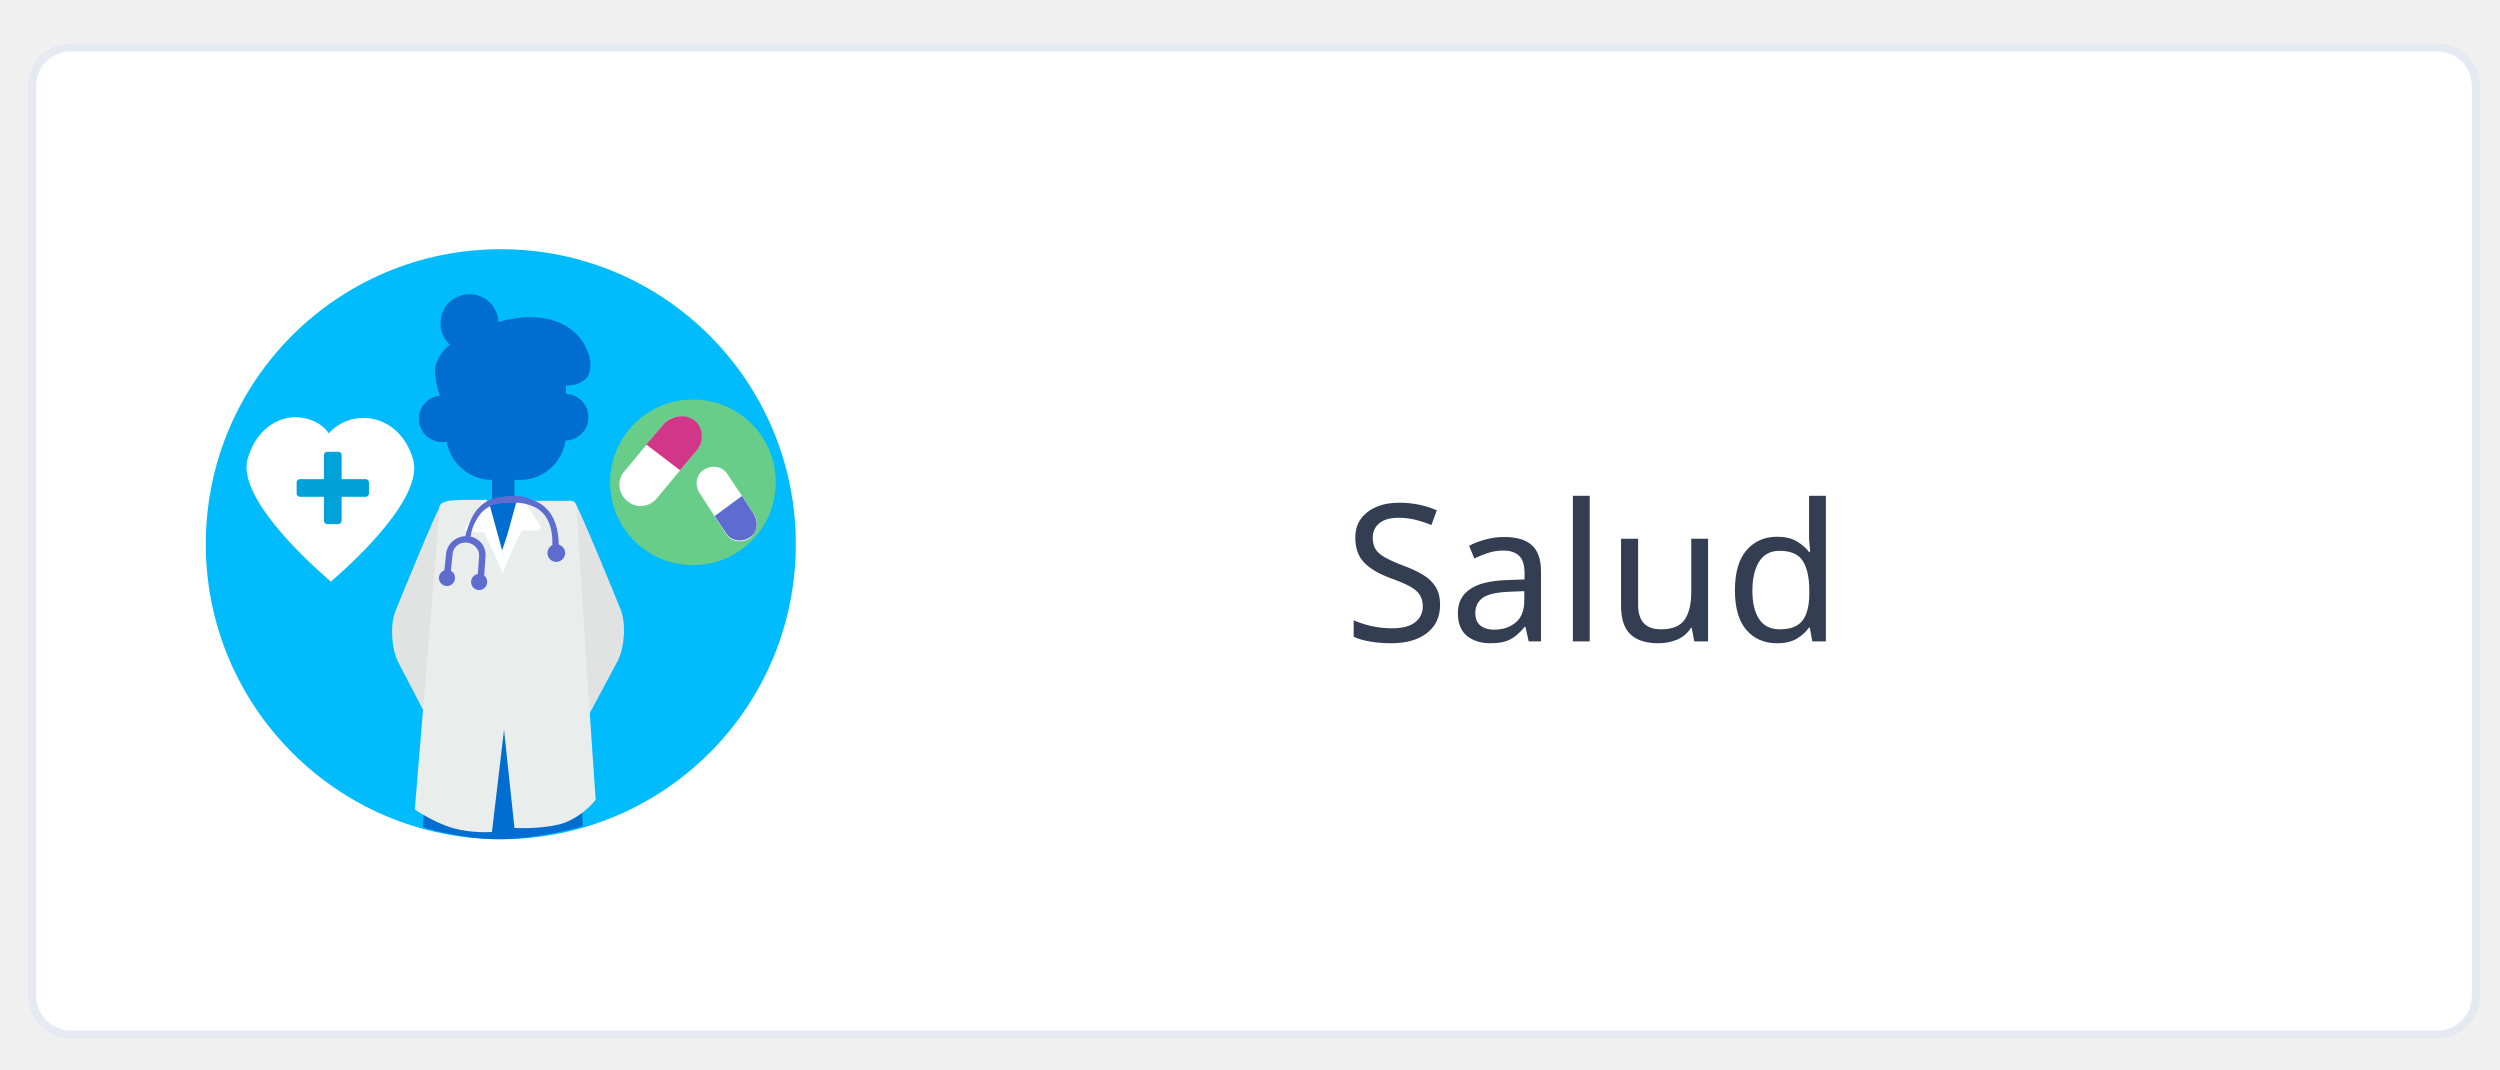
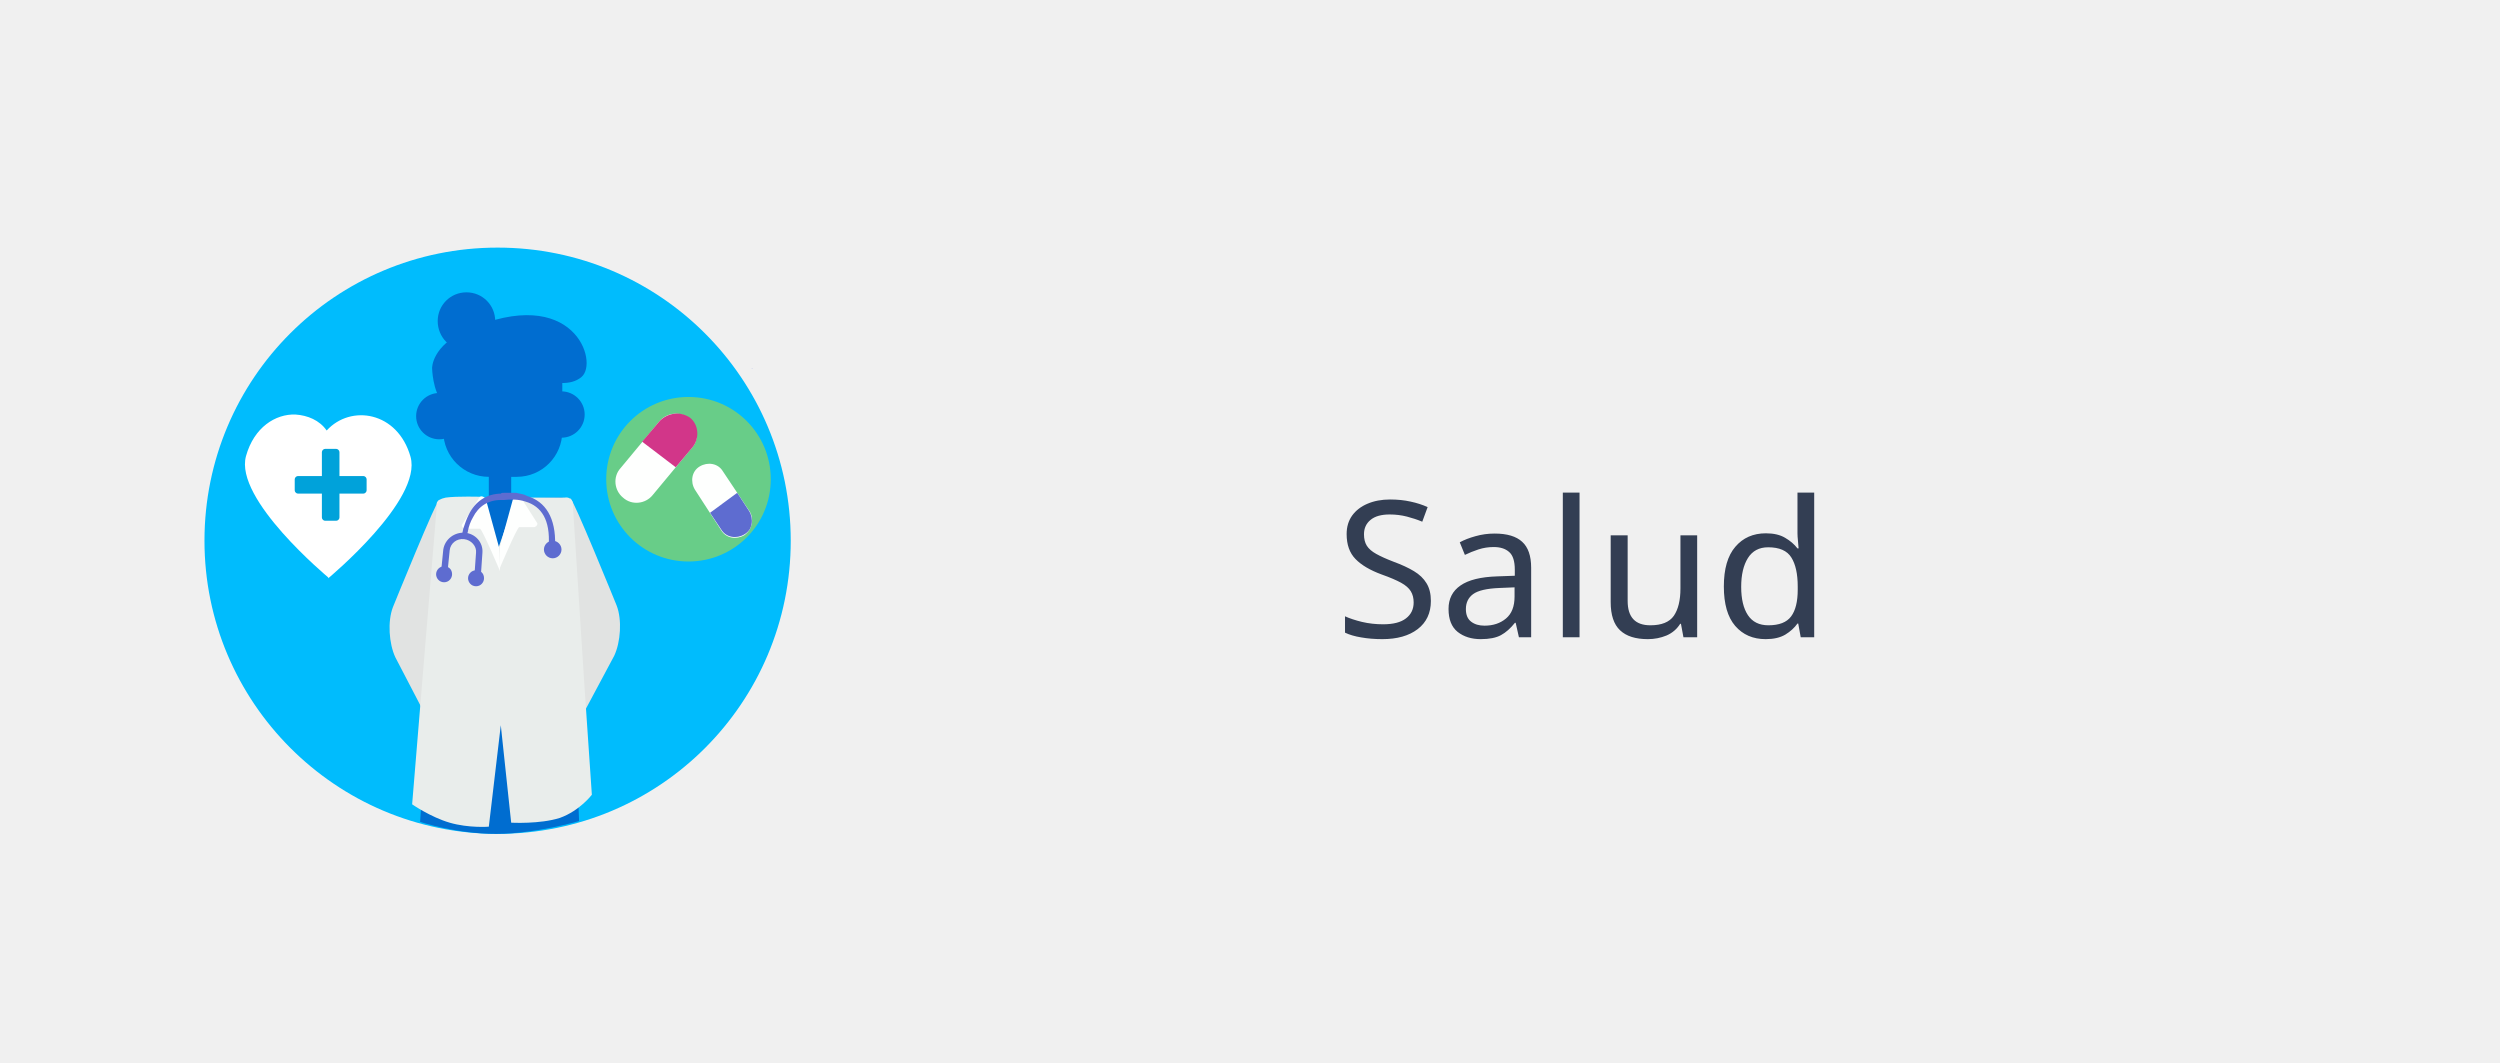
- <svg xmlns="http://www.w3.org/2000/svg" version="1.1" id="Capa_1" x="0px" y="0px" viewBox="0 0 311 133" style="enable-background:new 0 0 311 133;" xml:space="preserve">
+ <svg xmlns="http://www.w3.org/2000/svg" version="1.1" id="Capa_1" x="0px" y="0px" viewBox="0 0 313 133" style="enable-background:new 0 0 313 133;" xml:space="preserve">
  <style type="text/css">
	.st0{display:none;}
	.st1{filter:url(#prefix__a);}
	.st2{display:inline;fill-rule:evenodd;clip-rule:evenodd;}
	.st3{display:inline;}
- 	.st4{fill-rule:evenodd;clip-rule:evenodd;fill:#FFFFFF;stroke:#E4E9F2;}
- 	.st5{fill-rule:evenodd;clip-rule:evenodd;fill:#4FBA71;}
- 	.st6{fill-rule:evenodd;clip-rule:evenodd;fill:#52AF32;}
- 	.st7{filter:url(#Adobe_OpacityMaskFilter);}
- 	.st8{fill-rule:evenodd;clip-rule:evenodd;fill:#FFFFFF;}
- 	.st9{mask:url(#prefix__d_1_);fill:none;stroke:#5765CE;stroke-width:4.86;stroke-linejoin:round;}
- 	.st10{fill-rule:evenodd;clip-rule:evenodd;fill:#5E6CD0;}
- 	.st11{fill-rule:evenodd;clip-rule:evenodd;fill:#FEFFFE;}
- 	.st12{fill:none;stroke:#68CD88;stroke-width:0.5;stroke-linecap:round;stroke-linejoin:round;}
- 	.st13{fill-rule:evenodd;clip-rule:evenodd;fill:#D6DBD8;}
- 	.st14{fill:none;stroke:#5E6CD0;stroke-width:4.86;stroke-linejoin:round;}
- 	.st15{fill-rule:evenodd;clip-rule:evenodd;fill:#FA9B61;}
- 	.st16{fill-rule:evenodd;clip-rule:evenodd;fill:#D23689;}
- 	.st17{fill-rule:evenodd;clip-rule:evenodd;fill:#5765CE;}
- 	.st18{fill-rule:evenodd;clip-rule:evenodd;fill:#68CD88;}
- 	.st19{fill-rule:evenodd;clip-rule:evenodd;fill:#1EB1EA;}
- 	.st20{fill-rule:evenodd;clip-rule:evenodd;fill:#DE844D;}
- 	.st21{fill-rule:evenodd;clip-rule:evenodd;fill:#E1E3E2;}
- 	.st22{fill-rule:evenodd;clip-rule:evenodd;fill:#C0317D;}
- 	.st23{fill:#333E53;}
- 	.st24{font-family:'Montserrat-Medium';}
- 	.st25{font-size:24.009px;}
- 	.st26{fill-rule:evenodd;clip-rule:evenodd;}
- 	.st27{fill-rule:evenodd;clip-rule:evenodd;fill:#00BCFD;}
- 	.st28{fill-rule:evenodd;clip-rule:evenodd;fill:#00A2DA;}
- 	.st29{fill-rule:evenodd;clip-rule:evenodd;fill:#006DD0;}
- 	.st30{fill-rule:evenodd;clip-rule:evenodd;fill:#E9EDEB;}
- 	.st31{font-size:23.835px;}
+ 	.st4{fill-rule:evenodd;clip-rule:evenodd;fill:#4FBA71;}
+ 	.st5{fill-rule:evenodd;clip-rule:evenodd;fill:#52AF32;}
+ 	.st6{filter:url(#Adobe_OpacityMaskFilter);}
+ 	.st7{fill-rule:evenodd;clip-rule:evenodd;fill:#FFFFFF;}
+ 	.st8{mask:url(#prefix__d_1_);fill:none;stroke:#5765CE;stroke-width:4.86;stroke-linejoin:round;}
+ 	.st9{fill-rule:evenodd;clip-rule:evenodd;fill:#5E6CD0;}
+ 	.st10{fill-rule:evenodd;clip-rule:evenodd;fill:#FEFFFE;}
+ 	.st11{fill:none;stroke:#68CD88;stroke-width:0.5;stroke-linecap:round;stroke-linejoin:round;}
+ 	.st12{fill-rule:evenodd;clip-rule:evenodd;fill:#D6DBD8;}
+ 	.st13{fill:none;stroke:#5E6CD0;stroke-width:4.86;stroke-linejoin:round;}
+ 	.st14{fill-rule:evenodd;clip-rule:evenodd;fill:#FA9B61;}
+ 	.st15{fill-rule:evenodd;clip-rule:evenodd;fill:#D23689;}
+ 	.st16{fill-rule:evenodd;clip-rule:evenodd;fill:#5765CE;}
+ 	.st17{fill-rule:evenodd;clip-rule:evenodd;fill:#68CD88;}
+ 	.st18{fill-rule:evenodd;clip-rule:evenodd;fill:#1EB1EA;}
+ 	.st19{fill-rule:evenodd;clip-rule:evenodd;fill:#DE844D;}
+ 	.st20{fill-rule:evenodd;clip-rule:evenodd;fill:#E1E3E2;}
+ 	.st21{fill-rule:evenodd;clip-rule:evenodd;fill:#C0317D;}
+ 	.st22{fill:#333E53;}
+ 	.st23{font-family:'Montserrat-Medium';}
+ 	.st24{font-size:24.009px;}
+ 	.st25{fill-rule:evenodd;clip-rule:evenodd;fill:#00BCFD;}
+ 	.st26{fill-rule:evenodd;clip-rule:evenodd;fill:#00A2DA;}
+ 	.st27{fill-rule:evenodd;clip-rule:evenodd;fill:#006DD0;}
+ 	.st28{fill-rule:evenodd;clip-rule:evenodd;fill:#E9EDEB;}
+ 	.st29{font-size:23.835px;}
+ 	.st30{fill-rule:evenodd;clip-rule:evenodd;}
+ 	.st31{fill-rule:evenodd;clip-rule:evenodd;fill:#FFFFFF;stroke:#E4E9F2;}
+ 	.st32{fill-rule:evenodd;clip-rule:evenodd;fill:#F08936;}
+ 	.st33{fill-rule:evenodd;clip-rule:evenodd;fill:#2CB1CD;}
+ 	.st34{fill-rule:evenodd;clip-rule:evenodd;fill:#57AC3D;}
+ 	.st35{fill-rule:evenodd;clip-rule:evenodd;fill:#349FBC;}
+ 	.st36{fill-rule:evenodd;clip-rule:evenodd;fill:#5A9E43;}
+ 	.st37{fill-rule:evenodd;clip-rule:evenodd;fill:#B82E79;}
+ 	.st38{fill-rule:evenodd;clip-rule:evenodd;fill:#D33689;}
+ 	.st39{fill-rule:evenodd;clip-rule:evenodd;fill:#89247A;}
+ 	.st40{fill-rule:evenodd;clip-rule:evenodd;fill:#FBCD42;}
+ 	.st41{fill-rule:evenodd;clip-rule:evenodd;fill:#52B572;}
+ 	.st42{fill-rule:evenodd;clip-rule:evenodd;fill:#F2F3F8;}
+ 	.st43{font-size:23.516px;}
</style>
  <filter filterUnits="objectBoundingBox" height="184.5%" id="prefix__a" width="134.1%" x="-17.1%" y="-40.3%">
    <feMorphology in="SourceAlpha" operator="dilate" radius=".5" result="shadowSpreadOuter1" />
    <feOffset dy="2" in="shadowSpreadOuter1" result="shadowOffsetOuter1" />
    <feGaussianBlur in="shadowOffsetOuter1" result="shadowBlurOuter1" stdDeviation="14" />
    <feComposite in="shadowBlurOuter1" in2="SourceAlpha" operator="out" result="shadowBlurOuter1" />
    <feColorMatrix in="shadowBlurOuter1" values="0 0 0 0 0 0 0 0 0 0 0 0 0 0 0 0 0 0 0.06 0" />
  </filter>
  <g transform="translate(28 26)" class="st0">
    <g class="st1">
-       <path id="prefix__b_4_" class="st2" d="M-20.3-21h296.5c2.7,0,4.8,2.1,4.8,4.8v114c0,2.7-2.1,4.8-4.8,4.8H-20.3    c-2.7,0-4.8-2.1-4.8-4.8v-114C-25.1-18.9-23-21-20.3-21z" />
-     </g>
-     <g class="st3">
-       <path id="prefix__b_1_" class="st4" d="M-20.3-21h296.5c2.7,0,4.8,2.1,4.8,4.8v114c0,2.7-2.1,4.8-4.8,4.8H-20.3    c-2.7,0-4.8-2.1-4.8-4.8v-114C-25.1-18.9-23-21-20.3-21z" />
+       <path id="prefix__b_1_" class="st2" d="M-20.3-21h296.5c2.7,0,4.8,2.1,4.8,4.8v114c0,2.7-2.1,4.8-4.8,4.8H-20.3    c-2.7,0-4.8-2.1-4.8-4.8v-114C-25.1-18.9-23-21-20.3-21z" />
    </g>
    <g transform="translate(13 21)" class="st3">
-       <path class="st5" d="M-22.4,21c0-20.8,16.9-37.7,37.7-37.7S53,0.2,53,21S36.1,58.7,15.3,58.7S-22.4,41.8-22.4,21z" />
-       <path class="st5" d="M-22.4,21c0-20.8,16.9-37.7,37.7-37.7S53,0.2,53,21S36.1,58.7,15.3,58.7S-22.4,41.8-22.4,21z" />
-       <g>
-         <path id="prefix__c_1_" class="st6" d="M-22.4,21c0-20.8,16.9-37.7,37.7-37.7S53,0.2,53,21S36.1,58.7,15.3,58.7     S-22.4,41.8-22.4,21z" />
+       <path class="st4" d="M-22.4,21c0-20.8,16.9-37.7,37.7-37.7S53,0.2,53,21S36.1,58.7,15.3,58.7S-22.4,41.8-22.4,21z" />
+       <path class="st4" d="M-22.4,21c0-20.8,16.9-37.7,37.7-37.7S53,0.2,53,21S36.1,58.7,15.3,58.7S-22.4,41.8-22.4,21z" />
+       <g>
+         <path id="prefix__c_1_" class="st5" d="M-22.4,21c0-20.8,16.9-37.7,37.7-37.7S53,0.2,53,21S36.1,58.7,15.3,58.7     S-22.4,41.8-22.4,21z" />
      </g>
      <defs>
        <filter id="Adobe_OpacityMaskFilter" filterUnits="userSpaceOnUse" x="29.2" y="11" width="21" height="41.5">
          <feColorMatrix type="matrix" values="1 0 0 0 0  0 1 0 0 0  0 0 1 0 0  0 0 0 1 0" />
        </filter>
      </defs>
      <mask maskUnits="userSpaceOnUse" x="29.2" y="11" width="21" height="41.5" id="prefix__d_1_">
-         <g class="st7">
-           <path id="prefix__c_2_" class="st8" d="M-22.4,21c0-20.8,16.9-37.7,37.7-37.7S53,0.2,53,21S36.1,58.7,15.3,58.7      S-22.4,41.8-22.4,21z" />
+         <g class="st6">
+           <path id="prefix__c_2_" class="st7" d="M-22.4,21c0-20.8,16.9-37.7,37.7-37.7S53,0.2,53,21S36.1,58.7,15.3,58.7      S-22.4,41.8-22.4,21z" />
        </g>
      </mask>
-       <path class="st9" d="M30.4,13.1c0,0,14,7.4,17.5,39.1" />
-       <g>
-         <path class="st10" d="M10.3-13.4c-1.1,0.6-2,1.3-2.3,2.2c-1.2,2.9,0.9,3.9,2.3,4.3c0,1.2,0.1,2.4,0.4,3.4c0,0,1.8,7.8,2.8,9.7     c1,1.9,2.7,2.1,2.7,2.1s8.4-0.6,10.5-3.4c0.9-1.1,1.2-3.2,0.9-5.3c1.6-0.3,2.7-1.8,2.5-3.6c-0.1-1.2-0.8-2.2-1.8-2.6     c0.1-0.9,0.5-3.7,0-5.3c-0.5-1.9-1.7-0.9-2.1-1.5c-0.4-0.5,1.3-3.5-3.3-2.9C19.5-15.8,13.6-15.2,10.3-13.4z M30.9,11.8     C30.7,11.7,30.7,11.7,30.9,11.8" />
-       </g>
-       <g>
-         <path class="st11" d="M-5,41.5L-5,46.3c0,0.3,0.2,0.5,0.5,0.4l5.7-2.4c0.3-0.1,0.3-0.3,0-0.5l-5.7-2.7C-4.7,41.1-5,41.2-5,41.5     L-5,41.5z" />
-       </g>
-       <g>
-         <path class="st12" d="M26.6,36.8h2.9v2.6h-2.9V36.8z M26.7,42.2h2.9v2.6h-2.9V42.2z" />
-         <path class="st12" d="M27.2,37.8l1,1.1c0,0,1.6-2,3.2-2.2 M27.6,42.8l0.9,1.1c0,0,1.5-2,3-2.1" />
-       </g>
-       <g>
-         <path class="st10" d="M-4.5,47.4l9.7,0c0.5,0,0.9,0.1,0.9,0.3v1c0,0.2-0.4,0.3-0.9,0.3l-9.7,0c-0.5,0-0.9-0.1-0.9-0.3v-1     C-5.4,47.7-5,47.4-4.5,47.4L-4.5,47.4z" />
-         <path class="st13" d="M-11.5,39.7h3.7c0.4,0,0.7,0.3,0.7,0.8v1.2c0,0.4-0.3,0.8-0.7,0.8h-3.7c-0.4,0-0.7-0.3-0.7-0.8v-1.2     C-12.2,40-11.9,39.7-11.5,39.7z M7.1,39h4.3c0.4,0,0.8,0.3,0.8,0.8v1c0,0.4-0.4,0.8-0.8,0.8H7.1c-0.4,0-0.8-0.3-0.8-0.8v-1     C6.2,39.3,6.6,39,7.1,39z" />
-         <path class="st10" d="M27,3.3l2.1,7.5c0,0-6.4,1.6-6.9,0.5c-0.5-1.1-1.8-4.7-1.8-4.7S27,3.3,27,3.3z" />
-         <path class="st10" d="M32.6,11.3c2.9,3.1,2.7,4.2,3.9,11.4C38.4,33.6,35,49,35,49l-23.8,0.4c0,0,4.8-11.3,5.6-17.2     C18.3,20.6,13,16,17.4,11.4C19.8,8.9,29.1,7.5,32.6,11.3z M47.9-1.1C47.9-1.1,48-1.2,47.9-1.1c0.1-0.1,0.1,0,0.1,0S48-1,47.9-1.1     C48-1,47.9-1.1,47.9-1.1z" />
-         <path class="st14" d="M-3.2,15c3.8,0.5,6,13.8,13.5,11.7c7.5-2.1,7.3-9.4,8.8-11.8" />
-         <path class="st10" d="M-11,15.3c0-2,2.6-3.6,5.8-3.6s5.8,1.6,5.8,3.6s-2.6,3.6-5.8,3.6C-8.4,18.9-11,17.3-11,15.3L-11,15.3z" />
-         <path class="st15" d="M-10.9,24.5c0.5-1,2-1.2,3.4-0.5c1.4,0.7,2.2,2,1.7,3c-0.5,1-2,1.2-3.4,0.5S-11.4,25.4-10.9,24.5z" />
-         <path class="st10" d="M-13.1,25.2C-13.1,25.2-13.1,25.2-13.1,25.2C-13.1,25.2-13.1,25.2-13.1,25.2     C-13.1,25.2-13.1,25.3-13.1,25.2C-13.1,25.3-13.1,25.2-13.1,25.2L-13.1,25.2z M-12,24.9c0,0,0.1-0.1,0.1-0.1s0.1,0,0.1,0.1     c0,0-0.1,0.1-0.1,0.1S-12,24.9-12,24.9z" />
-         <path class="st16" d="M-0.4,30.6c-0.5-1-2-1.2-3.4-0.5c-1.4,0.7-2.2,2-1.7,3c0.5,1,2,1.2,3.4,0.5C-0.7,32.9,0.1,31.6-0.4,30.6z" />
-         <path class="st13" d="M11.2,36.8l-1.7,10c0,0.3-0.3,0.5-0.6,0.5l-18,0.1c-0.3,0-0.6-0.2-0.6-0.5l-1.7-9.9c0-0.3,0.1-0.5,0.4-0.5     l21.7-0.2C11.1,36.3,11.3,36.5,11.2,36.8z" />
-         <path class="st17" d="M29.1,9.4c0.6,0.4,3.3,2.5,4.1,5.8c5.6,22.3-7,31.1-13.4,34.1L35,49c0,0,3.4-15.4,1.6-26.3     c-1.2-7.2-1-8.3-3.9-11.4C31.8,10.3,30.5,9.7,29.1,9.4z" />
-         <path class="st18" d="M29.7,46.4c1-0.5,5.7-3,8.3-0.9c1.4,1.2-1.1,0.9-1,1.1c0.1,0.4,3.2-0.4,2,2.4c0,0-2.7-0.2-5.2-0.4     c-2.5-0.2-1.2-1.3-4.1-1.2" />
-         <path class="st19" d="M-7.9,48.7h46.1c0.4,0,0.7,0.3,0.7,0.8v1.5c0,0.4-0.3,0.8-0.7,0.8H-7.9c-0.4,0-0.7-0.3-0.7-0.8v-1.5     C-8.6,49-8.3,48.7-7.9,48.7L-7.9,48.7z" />
-         <path class="st15" d="M14.7,47.1c1-0.9,9.8-4,13.6-3.4s1.8,5,1.8,5L14,48.8C14,48.8,13.7,48,14.7,47.1z" />
-         <path class="st20" d="M25.1,43.8c0,0-0.4,0.8-0.5,1.5c-0.1,0.8,0.1,1.6,0.4,1.5c0.2,0,0.3-0.7,0.8-1.5c0.5-0.8,1.1-1.7,1.1-1.7      M20.6,48.7c0,0-0.2-0.4-0.2-0.9c0-0.5,0.1-1.1,0.3-1.1c0.2,0,0.3,0.6,0.4,1c0.1,0.5,0.6,0.9,0.6,0.9L20.6,48.7L20.6,48.7z" />
-         <path class="st21" d="M-11.5,35.7h22.8c0.4,0,0.7,0.3,0.7,0.7v0.5c0,0.4-0.3,0.7-0.7,0.7h-22.8c-0.4,0-0.7-0.3-0.7-0.7v-0.5     C-12.2,36-11.9,35.7-11.5,35.7z" />
-         <path class="st20" d="M-10.6,24.1c0.6-0.7,2.1-0.6,3.4,0.2c1.3,0.8,1.9,2,1.3,2.7c-0.6,0.7-2.1,0.6-3.4-0.2     C-10.6,26-11.1,24.8-10.6,24.1L-10.6,24.1z" />
-         <path class="st22" d="M-0.7,30.5c-0.4-0.8-1.9-1-3.2-0.4c-1.3,0.6-2,1.8-1.6,2.6c0.4,0.8,1.9,1,3.2,0.4     C-1,32.5-0.3,31.4-0.7,30.5z" />
-       </g>
-       <text transform="matrix(1 0 0 1 78.709 32.4287)" class="st23 st24 st25">Alimentación</text>
+       <path class="st8" d="M30.4,13.1c0,0,14,7.4,17.5,39.1" />
+       <g>
+         <path class="st9" d="M10.3-13.4c-1.1,0.6-2,1.3-2.3,2.2c-1.2,2.9,0.9,3.9,2.3,4.3c0,1.2,0.1,2.4,0.4,3.4c0,0,1.8,7.8,2.8,9.7     c1,1.9,2.7,2.1,2.7,2.1s8.4-0.6,10.5-3.4c0.9-1.1,1.2-3.2,0.9-5.3c1.6-0.3,2.7-1.8,2.5-3.6c-0.1-1.2-0.8-2.2-1.8-2.6     c0.1-0.9,0.5-3.7,0-5.3c-0.5-1.9-1.7-0.9-2.1-1.5c-0.4-0.5,1.3-3.5-3.3-2.9C19.5-15.8,13.6-15.2,10.3-13.4z M30.9,11.8     C30.7,11.7,30.7,11.7,30.9,11.8" />
+       </g>
+       <g>
+         <path class="st10" d="M-5,41.5L-5,46.3c0,0.3,0.2,0.5,0.5,0.4l5.7-2.4c0.3-0.1,0.3-0.3,0-0.5l-5.7-2.7C-4.7,41.1-5,41.2-5,41.5     L-5,41.5z" />
+       </g>
+       <g>
+         <path class="st11" d="M26.6,36.8h2.9v2.6h-2.9V36.8z M26.7,42.2h2.9v2.6h-2.9V42.2z" />
+         <path class="st11" d="M27.2,37.8l1,1.1c0,0,1.6-2,3.2-2.2 M27.6,42.8l0.9,1.1c0,0,1.5-2,3-2.1" />
+       </g>
+       <g>
+         <path class="st9" d="M-4.5,47.4l9.7,0c0.5,0,0.9,0.1,0.9,0.3v1c0,0.2-0.4,0.3-0.9,0.3l-9.7,0c-0.5,0-0.9-0.1-0.9-0.3v-1     C-5.4,47.7-5,47.4-4.5,47.4L-4.5,47.4z" />
+         <path class="st12" d="M-11.5,39.7h3.7c0.4,0,0.7,0.3,0.7,0.8v1.2c0,0.4-0.3,0.8-0.7,0.8h-3.7c-0.4,0-0.7-0.3-0.7-0.8v-1.2     C-12.2,40-11.9,39.7-11.5,39.7z M7.1,39h4.3c0.4,0,0.8,0.3,0.8,0.8v1c0,0.4-0.4,0.8-0.8,0.8H7.1c-0.4,0-0.8-0.3-0.8-0.8v-1     C6.2,39.3,6.6,39,7.1,39z" />
+         <path class="st9" d="M27,3.3l2.1,7.5c0,0-6.4,1.6-6.9,0.5c-0.5-1.1-1.8-4.7-1.8-4.7S27,3.3,27,3.3z" />
+         <path class="st9" d="M32.6,11.3c2.9,3.1,2.7,4.2,3.9,11.4C38.4,33.6,35,49,35,49l-23.8,0.4c0,0,4.8-11.3,5.6-17.2     C18.3,20.6,13,16,17.4,11.4C19.8,8.9,29.1,7.5,32.6,11.3z M47.9-1.1C47.9-1.1,48-1.2,47.9-1.1c0.1-0.1,0.1,0,0.1,0S48-1,47.9-1.1     C48-1,47.9-1.1,47.9-1.1z" />
+         <path class="st13" d="M-3.2,15c3.8,0.5,6,13.8,13.5,11.7c7.5-2.1,7.3-9.4,8.8-11.8" />
+         <path class="st9" d="M-11,15.3c0-2,2.6-3.6,5.8-3.6s5.8,1.6,5.8,3.6s-2.6,3.6-5.8,3.6C-8.4,18.9-11,17.3-11,15.3L-11,15.3z" />
+         <path class="st14" d="M-10.9,24.5c0.5-1,2-1.2,3.4-0.5c1.4,0.7,2.2,2,1.7,3c-0.5,1-2,1.2-3.4,0.5S-11.4,25.4-10.9,24.5z" />
+         <path class="st9" d="M-13.1,25.2C-13.1,25.2-13.1,25.2-13.1,25.2C-13.1,25.2-13.1,25.2-13.1,25.2C-13.1,25.2-13.1,25.3-13.1,25.2     C-13.1,25.3-13.1,25.2-13.1,25.2L-13.1,25.2z M-12,24.9c0,0,0.1-0.1,0.1-0.1s0.1,0,0.1,0.1c0,0-0.1,0.1-0.1,0.1S-12,24.9-12,24.9     z" />
+         <path class="st15" d="M-0.4,30.6c-0.5-1-2-1.2-3.4-0.5c-1.4,0.7-2.2,2-1.7,3c0.5,1,2,1.2,3.4,0.5C-0.7,32.9,0.1,31.6-0.4,30.6z" />
+         <path class="st12" d="M11.2,36.8l-1.7,10c0,0.3-0.3,0.5-0.6,0.5l-18,0.1c-0.3,0-0.6-0.2-0.6-0.5l-1.7-9.9c0-0.3,0.1-0.5,0.4-0.5     l21.7-0.2C11.1,36.3,11.3,36.5,11.2,36.8z" />
+         <path class="st16" d="M29.1,9.4c0.6,0.4,3.3,2.5,4.1,5.8c5.6,22.3-7,31.1-13.4,34.1L35,49c0,0,3.4-15.4,1.6-26.3     c-1.2-7.2-1-8.3-3.9-11.4C31.8,10.3,30.5,9.7,29.1,9.4z" />
+         <path class="st17" d="M29.7,46.4c1-0.5,5.7-3,8.3-0.9c1.4,1.2-1.1,0.9-1,1.1c0.1,0.4,3.2-0.4,2,2.4c0,0-2.7-0.2-5.2-0.4     c-2.5-0.2-1.2-1.3-4.1-1.2" />
+         <path class="st18" d="M-7.9,48.7h46.1c0.4,0,0.7,0.3,0.7,0.8v1.5c0,0.4-0.3,0.8-0.7,0.8H-7.9c-0.4,0-0.7-0.3-0.7-0.8v-1.5     C-8.6,49-8.3,48.7-7.9,48.7L-7.9,48.7z" />
+         <path class="st14" d="M14.7,47.1c1-0.9,9.8-4,13.6-3.4s1.8,5,1.8,5L14,48.8C14,48.8,13.7,48,14.7,47.1z" />
+         <path class="st19" d="M25.1,43.8c0,0-0.4,0.8-0.5,1.5c-0.1,0.8,0.1,1.6,0.4,1.5c0.2,0,0.3-0.7,0.8-1.5c0.5-0.8,1.1-1.7,1.1-1.7      M20.6,48.7c0,0-0.2-0.4-0.2-0.9c0-0.5,0.1-1.1,0.3-1.1c0.2,0,0.3,0.6,0.4,1c0.1,0.5,0.6,0.9,0.6,0.9L20.6,48.7L20.6,48.7z" />
+         <path class="st20" d="M-11.5,35.7h22.8c0.4,0,0.7,0.3,0.7,0.7v0.5c0,0.4-0.3,0.7-0.7,0.7h-22.8c-0.4,0-0.7-0.3-0.7-0.7v-0.5     C-12.2,36-11.9,35.7-11.5,35.7z" />
+         <path class="st19" d="M-10.6,24.1c0.6-0.7,2.1-0.6,3.4,0.2c1.3,0.8,1.9,2,1.3,2.7c-0.6,0.7-2.1,0.6-3.4-0.2     C-10.6,26-11.1,24.8-10.6,24.1L-10.6,24.1z" />
+         <path class="st21" d="M-0.7,30.5c-0.4-0.8-1.9-1-3.2-0.4c-1.3,0.6-2,1.8-1.6,2.6c0.4,0.8,1.9,1,3.2,0.4     C-1,32.5-0.3,31.4-0.7,30.5z" />
+       </g>
+       <text transform="matrix(1 0 0 1 78.709 32.4287)" class="st22 st23 st24">Alimentación</text>
    </g>
  </g>
  <g transform="translate(28 26)">
    <g>
-       <path id="prefix__b_3_" class="st26" d="M-19.2-20.1h294.4c2.6,0,4.8,2.1,4.8,4.8V97.9c0,2.6-2.1,4.8-4.8,4.8H-19.2    c-2.6,0-4.8-2.1-4.8-4.8V-15.3C-24-18-21.9-20.1-19.2-20.1z" />
+       <path class="st25" d="M-2.4,41.7C-2.4,21.4,14,5,34.3,5C54.6,5,71,21.4,71,41.7c0,20.3-16.4,36.7-36.7,36.7    C14,78.4-2.4,61.9-2.4,41.7z" />
+       <path class="st9" d="M49.5,32.8C49.3,32.6,49.3,32.7,49.5,32.8" />
+       <g>
+         <path class="st20" d="M27,36.6c-0.2-0.4-5.8,13.4-5.8,13.4c-0.7,1.8-0.5,4.6,0.3,6.3l3.8,7.3C25.4,63.5,27.4,37.4,27,36.6z      M43.4,36.4c0.2-0.4,5.8,13.4,5.8,13.4c0.7,1.8,0.5,4.6-0.3,6.3L45,63.4C45,63.4,43.1,37.2,43.4,36.4L43.4,36.4z" />
+         <path class="st7" d="M9,25.9c-2.5-0.1-5.2,1.6-6.2,5.2c-1.5,5.4,10.2,15.1,10.3,15.2v0.1l0,0v0c0.1-0.1,11.8-9.8,10.3-15.2     c-1.6-5.7-7.5-6.6-10.5-3.3C12,26.6,10.5,26,9,25.9z" />
+         <path class="st26" d="M12.7,30.2c-0.2,0-0.4,0.2-0.4,0.4v3l-3,0c-0.2,0-0.4,0.2-0.4,0.4l0,1.4c0,0.2,0.2,0.4,0.4,0.4l3,0v3     c0,0.2,0.2,0.4,0.4,0.4h1.4c0.2,0,0.4-0.2,0.4-0.4v-3l3,0c0.2,0,0.4-0.2,0.4-0.4l0-1.4c0-0.2-0.2-0.4-0.4-0.4l-3,0v-3     c0-0.2-0.2-0.4-0.4-0.4C14.1,30.2,12.7,30.2,12.7,30.2z" />
+         <path class="st17" d="M47.9,34c0-5.7,4.6-10.3,10.3-10.3c5.7,0,10.3,4.6,10.3,10.3c0,5.7-4.6,10.3-10.3,10.3S47.9,39.7,47.9,34z" />
+       </g>
+       <g>
+         <path class="st9" d="M66.1,20.2C66.1,20.1,66.1,20.1,66.1,20.2c0.1-0.1,0.1,0,0.1,0C66.2,20.2,66.2,20.2,66.1,20.2     C66.1,20.2,66.1,20.2,66.1,20.2z M6.6,45.8C6.6,45.8,6.6,45.8,6.6,45.8C6.6,45.8,6.7,45.8,6.6,45.8C6.7,45.8,6.6,45.8,6.6,45.8     C6.6,45.8,6.6,45.8,6.6,45.8z M7.7,45.5c0,0,0,0,0.1,0s0.1,0,0.1,0c0,0,0,0-0.1,0C7.8,45.5,7.7,45.5,7.7,45.5L7.7,45.5z" />
+         <path class="st27" d="M33.2,15.8h3.5c3.1,0,5.7,2.5,5.7,5.7V28c0,3.1-2.5,5.7-5.7,5.7h-3.5c-3.1,0-5.7-2.5-5.7-5.7v-6.6     C27.5,18.3,30.1,15.8,33.2,15.8L33.2,15.8z" />
+         <path class="st17" d="M63.3,4.1h0.2l0,0H63.3z" />
+         <path class="st27" d="M26.8,14.2c0-2,1.6-3.6,3.6-3.6c2,0,3.6,1.6,3.6,3.6s-1.6,3.6-3.6,3.6C28.4,17.9,26.8,16.2,26.8,14.2z" />
+         <path class="st27" d="M26.1,20.1c0,0,0.2,11.4,9.9-0.3c0,0,6.1,3.7,8.8,1.4c2.2-1.8-0.9-11.8-14.3-5.9     C26,17.3,26.1,20.1,26.1,20.1z" />
+         <path class="st27" d="M24.1,26.1c0-1.6,1.3-2.9,2.9-2.9c1.6,0,2.9,1.3,2.9,2.9c0,1.6-1.3,2.9-2.9,2.9     C25.4,29,24.1,27.7,24.1,26.1z M39.4,25.9c0-1.6,1.3-2.9,2.9-2.9c1.6,0,2.9,1.3,2.9,2.9c0,1.6-1.3,2.9-2.9,2.9     C40.7,28.8,39.4,27.5,39.4,25.9z M33.1,32H36v5.3h-2.8V32z" />
+         <path class="st27" d="M43,37.1l1.5,39.7c0,0-5.5,1.6-10.4,1.6c-5,0-9.5-1.5-9.5-1.5l2.6-39.6c0-0.4,0.4-0.8,0.8-0.8l14.3-0.2     C42.6,36.3,43,36.6,43,37.1z" />
+         <path class="st28" d="M43.7,36.9l1.5,23.4l0.9,13.2c0,0-1.5,2-4,2.9C39.6,77.2,36,77,36,77l-1.3-12.2l-1.5,12.7     c0,0-2.5,0.2-4.9-0.5c-2.4-0.7-4.7-2.3-4.7-2.3l1.5-18.2l1.6-19.3c0,0-0.3-0.6,1.1-0.9c1.4-0.2,4.5-0.1,4.5-0.1l2.1,6.4l2.2-6.3     l6.1,0C43.2,36.2,43.6,36.5,43.7,36.9z" />
+         <path class="st10" d="M29.9,39.6c-0.2,0.2,0,0.5,0.3,0.6l1.9,0c0.3,0.1,2.5,5.3,2.5,5.3l-0.1-2.9l-1.7-6.2c0,0-0.5-0.5-0.8-0.1     C32.1,36.2,29.9,39.6,29.9,39.6z" />
+         <path class="st10" d="M39.2,39.4c0.2,0.2,0,0.5-0.3,0.6L37,40c-0.3,0.1-2.5,5.3-2.5,5.3l0.1-2.9l1.7-6.2c0,0,0.5-0.5,0.8-0.1     L39.2,39.4L39.2,39.4z" />
+       </g>
+       <g>
+         <path class="st9" d="M26.6,45.9c0-0.5,0.4-1,1-1c0.6,0,1,0.4,1,1c0,0.5-0.4,1-1,1C27,46.9,26.6,46.4,26.6,45.9L26.6,45.9z" />
+         <path class="st9" d="M30.2,40.7c-1.3-0.1-2.5,0.8-2.7,2.1l-0.3,3l0.8,0.1l0.3-3c0.1-0.9,0.9-1.5,1.8-1.4c0.9,0.1,1.6,0.9,1.5,1.7     L31.4,46l0.8,0.1l0.2-2.9C32.5,41.9,31.5,40.8,30.2,40.7z" />
+         <path class="st9" d="M30.6,46.4c0-0.5,0.4-1,1-1c0.6,0,1,0.4,1,1c0,0.5-0.4,1-1,1S30.6,46.9,30.6,46.4L30.6,46.4z M36.6,35.7     c-0.5,0-1,0-1.5,0c-0.2,0-0.3,0-0.4,0.1h0.1c-1.9,0-3.3,1-4.1,2.6c-0.3,0.6-0.5,1.2-0.7,1.8c-0.1,0.4-0.1,0.6-0.2,0.8     c0,0.2,0.1,0.4,0.3,0.4c0.2,0,0.4-0.1,0.4-0.3c0,0,0-0.1,0-0.2c0-0.2,0.1-0.3,0.1-0.5c0.1-0.5,0.3-1.1,0.6-1.6     c0.7-1.4,1.9-2.2,3.5-2.2l0.1,0c0.1,0,0.2,0,0.3,0c0.9-0.1,1.8-0.1,2.7,0.2c2,0.6,3.1,2.3,2.9,5.5c0,0.2,0.2,0.4,0.4,0.4     c0.2,0,0.4-0.2,0.4-0.4c0.1-3.5-1.2-5.5-3.5-6.2C37.7,35.9,37.1,35.8,36.6,35.7z" />
+         <path class="st9" d="M40.1,42.8c0-0.6,0.5-1.1,1.1-1.1s1.1,0.5,1.1,1.1c0,0.6-0.5,1.1-1.1,1.1S40.1,43.4,40.1,42.8z" />
+         <path class="st10" d="M58.3,26.4c1.1,0.9,1.3,2.6,0.3,3.7l-4.9,5.9c-0.9,1.1-2.6,1.3-3.7,0.3c-1.1-0.9-1.3-2.6-0.3-3.7l4.9-5.9     C55.6,25.6,57.2,25.5,58.3,26.4L58.3,26.4z" />
+         <path class="st15" d="M56.4,25.8c-0.7,0.1-1.3,0.4-1.8,0.9l-2.2,2.6l4.2,3.2l2.1-2.5c0.9-1.1,0.8-2.8-0.3-3.7     C57.8,25.9,57.1,25.7,56.4,25.8L56.4,25.8z" />
+         <path class="st10" d="M65.2,41c-1,0.6-2.3,0.4-2.9-0.6L59,35.3c-0.6-1-0.4-2.3,0.6-2.9c1-0.6,2.3-0.4,2.9,0.6l3.4,5.1     C66.4,39,66.2,40.3,65.2,41z" />
+         <path class="st9" d="M66.1,39.6c0.1-0.5,0-1.1-0.3-1.6l-1.5-2.3l-3.4,2.5l1.4,2.1c0.6,1,1.9,1.2,2.9,0.6     C65.7,40.6,66,40.2,66.1,39.6z" />
+       </g>
    </g>
    <g>
-       <path id="prefix__b_2_" class="st4" d="M-19.2-20.1h294.4c2.6,0,4.8,2.1,4.8,4.8V97.9c0,2.6-2.1,4.8-4.8,4.8H-19.2    c-2.6,0-4.8-2.1-4.8-4.8V-15.3C-24-18-21.9-20.1-19.2-20.1z" />
-     </g>
-     <g>
-       <path class="st27" d="M-2.4,41.7C-2.4,21.4,14,5,34.3,5C54.6,5,71,21.4,71,41.7c0,20.3-16.4,36.7-36.7,36.7    C14,78.4-2.4,61.9-2.4,41.7z" />
-       <path class="st10" d="M49.5,32.8C49.3,32.6,49.3,32.7,49.5,32.8" />
-       <g>
-         <path class="st21" d="M27,36.6c-0.2-0.4-5.8,13.4-5.8,13.4c-0.7,1.8-0.5,4.6,0.3,6.3l3.8,7.3C25.4,63.5,27.4,37.4,27,36.6z      M43.4,36.4c0.2-0.4,5.8,13.4,5.8,13.4c0.7,1.8,0.5,4.6-0.3,6.3L45,63.4C45,63.4,43.1,37.2,43.4,36.4L43.4,36.4z" />
-         <path class="st8" d="M9,25.9c-2.5-0.1-5.2,1.6-6.2,5.2c-1.5,5.4,10.2,15.1,10.3,15.2v0.1l0,0v0c0.1-0.1,11.8-9.8,10.3-15.2     c-1.6-5.7-7.5-6.6-10.5-3.3C12,26.6,10.5,26,9,25.9z" />
-         <path class="st28" d="M12.7,30.2c-0.2,0-0.4,0.2-0.4,0.4v3l-3,0c-0.2,0-0.4,0.2-0.4,0.4l0,1.4c0,0.2,0.2,0.4,0.4,0.4l3,0v3     c0,0.2,0.2,0.4,0.4,0.4h1.4c0.2,0,0.4-0.2,0.4-0.4v-3l3,0c0.2,0,0.4-0.2,0.4-0.4l0-1.4c0-0.2-0.2-0.4-0.4-0.4l-3,0v-3     c0-0.2-0.2-0.4-0.4-0.4C14.1,30.2,12.7,30.2,12.7,30.2z" />
-         <path class="st18" d="M47.9,34c0-5.7,4.6-10.3,10.3-10.3c5.7,0,10.3,4.6,10.3,10.3c0,5.7-4.6,10.3-10.3,10.3S47.9,39.7,47.9,34z" />
-       </g>
-       <g>
-         <path class="st10" d="M66.1,20.2C66.1,20.1,66.1,20.1,66.1,20.2c0.1-0.1,0.1,0,0.1,0C66.2,20.2,66.2,20.2,66.1,20.2     C66.1,20.2,66.1,20.2,66.1,20.2z M6.6,45.8C6.6,45.8,6.6,45.8,6.6,45.8C6.6,45.8,6.7,45.8,6.6,45.8C6.7,45.8,6.6,45.8,6.6,45.8     C6.6,45.8,6.6,45.8,6.6,45.8z M7.7,45.5c0,0,0,0,0.1,0s0.1,0,0.1,0c0,0,0,0-0.1,0C7.8,45.5,7.7,45.5,7.7,45.5L7.7,45.5z" />
-         <path class="st29" d="M33.2,15.8h3.5c3.1,0,5.7,2.5,5.7,5.7V28c0,3.1-2.5,5.7-5.7,5.7h-3.5c-3.1,0-5.7-2.5-5.7-5.7v-6.6     C27.5,18.3,30.1,15.8,33.2,15.8L33.2,15.8z" />
-         <path class="st18" d="M63.3,4.1h0.2l0,0H63.3z" />
-         <path class="st29" d="M26.8,14.2c0-2,1.6-3.6,3.6-3.6c2,0,3.6,1.6,3.6,3.6s-1.6,3.6-3.6,3.6C28.4,17.9,26.8,16.2,26.8,14.2z" />
-         <path class="st29" d="M26.1,20.1c0,0,0.2,11.4,9.9-0.3c0,0,6.1,3.7,8.8,1.4c2.2-1.8-0.9-11.8-14.3-5.9     C26,17.3,26.1,20.1,26.1,20.1z" />
-         <path class="st29" d="M24.1,26.1c0-1.6,1.3-2.9,2.9-2.9c1.6,0,2.9,1.3,2.9,2.9c0,1.6-1.3,2.9-2.9,2.9     C25.4,29,24.1,27.7,24.1,26.1z M39.4,25.9c0-1.6,1.3-2.9,2.9-2.9c1.6,0,2.9,1.3,2.9,2.9c0,1.6-1.3,2.9-2.9,2.9     C40.7,28.8,39.4,27.5,39.4,25.9z M33.1,32H36v5.3h-2.8V32z" />
-         <path class="st29" d="M43,37.1l1.5,39.7c0,0-5.5,1.6-10.4,1.6c-5,0-9.5-1.5-9.5-1.5l2.6-39.6c0-0.4,0.4-0.8,0.8-0.8l14.3-0.2     C42.6,36.3,43,36.6,43,37.1z" />
-         <path class="st30" d="M43.7,36.9l1.5,23.4l0.9,13.2c0,0-1.5,2-4,2.9C39.6,77.2,36,77,36,77l-1.3-12.2l-1.5,12.7     c0,0-2.5,0.2-4.9-0.5c-2.4-0.7-4.7-2.3-4.7-2.3l1.5-18.2l1.6-19.3c0,0-0.3-0.6,1.1-0.9c1.4-0.2,4.5-0.1,4.5-0.1l2.1,6.4l2.2-6.3     l6.1,0C43.2,36.2,43.6,36.5,43.7,36.9z" />
-         <path class="st11" d="M29.9,39.6c-0.2,0.2,0,0.5,0.3,0.6l1.9,0c0.3,0.1,2.5,5.3,2.5,5.3l-0.1-2.9l-1.7-6.2c0,0-0.5-0.5-0.8-0.1     C32.1,36.2,29.9,39.6,29.9,39.6z" />
-         <path class="st11" d="M39.2,39.4c0.2,0.2,0,0.5-0.3,0.6L37,40c-0.3,0.1-2.5,5.3-2.5,5.3l0.1-2.9l1.7-6.2c0,0,0.5-0.5,0.8-0.1     L39.2,39.4L39.2,39.4z" />
-       </g>
-       <g>
-         <path class="st10" d="M26.6,45.9c0-0.5,0.4-1,1-1c0.6,0,1,0.4,1,1c0,0.5-0.4,1-1,1C27,46.9,26.6,46.4,26.6,45.9L26.6,45.9z" />
-         <path class="st10" d="M30.2,40.7c-1.3-0.1-2.5,0.8-2.7,2.1l-0.3,3l0.8,0.1l0.3-3c0.1-0.9,0.9-1.5,1.8-1.4     c0.9,0.1,1.6,0.9,1.5,1.7L31.4,46l0.8,0.1l0.2-2.9C32.5,41.9,31.5,40.8,30.2,40.7z" />
-         <path class="st10" d="M30.6,46.4c0-0.5,0.4-1,1-1c0.6,0,1,0.4,1,1c0,0.5-0.4,1-1,1S30.6,46.9,30.6,46.4L30.6,46.4z M36.6,35.7     c-0.5,0-1,0-1.5,0c-0.2,0-0.3,0-0.4,0.1h0.1c-1.9,0-3.3,1-4.1,2.6c-0.3,0.6-0.5,1.2-0.7,1.8c-0.1,0.4-0.1,0.6-0.2,0.8     c0,0.2,0.1,0.4,0.3,0.4c0.2,0,0.4-0.1,0.4-0.3c0,0,0-0.1,0-0.2c0-0.2,0.1-0.3,0.1-0.5c0.1-0.5,0.3-1.1,0.6-1.6     c0.7-1.4,1.9-2.2,3.5-2.2l0.1,0c0.1,0,0.2,0,0.3,0c0.9-0.1,1.8-0.1,2.7,0.2c2,0.6,3.1,2.3,2.9,5.5c0,0.2,0.2,0.4,0.4,0.4     c0.2,0,0.4-0.2,0.4-0.4c0.1-3.5-1.2-5.5-3.5-6.2C37.7,35.9,37.1,35.8,36.6,35.7z" />
-         <path class="st10" d="M40.1,42.8c0-0.6,0.5-1.1,1.1-1.1s1.1,0.5,1.1,1.1c0,0.6-0.5,1.1-1.1,1.1S40.1,43.4,40.1,42.8z" />
-         <path class="st11" d="M58.3,26.4c1.1,0.9,1.3,2.6,0.3,3.7l-4.9,5.9c-0.9,1.1-2.6,1.3-3.7,0.3c-1.1-0.9-1.3-2.6-0.3-3.7l4.9-5.9     C55.6,25.6,57.2,25.5,58.3,26.4L58.3,26.4z" />
-         <path class="st16" d="M56.4,25.8c-0.7,0.1-1.3,0.4-1.8,0.9l-2.2,2.6l4.2,3.2l2.1-2.5c0.9-1.1,0.8-2.8-0.3-3.7     C57.8,25.9,57.1,25.7,56.4,25.8L56.4,25.8z" />
-         <path class="st11" d="M65.2,41c-1,0.6-2.3,0.4-2.9-0.6L59,35.3c-0.6-1-0.4-2.3,0.6-2.9c1-0.6,2.3-0.4,2.9,0.6l3.4,5.1     C66.4,39,66.2,40.3,65.2,41z" />
-         <path class="st10" d="M66.1,39.6c0.1-0.5,0-1.1-0.3-1.6l-1.5-2.3l-3.4,2.5l1.4,2.1c0.6,1,1.9,1.2,2.9,0.6     C65.7,40.6,66,40.2,66.1,39.6z" />
-       </g>
-     </g>
-     <g>
-       <text transform="matrix(1 0 0 1 139.1769 53.7861)" class="st23 st24 st31">Salud</text>
+       <text transform="matrix(1 0 0 1 139.1769 53.7861)" class="st22 st23 st29">Salud</text>
+     </g>
+   </g>
+   <g transform="translate(28 26)" class="st0">
+     <g class="st3">
+       <path id="prefix__b_5_" class="st30" d="M-19.2-20.2h294.4c2.6,0,4.8,2.1,4.8,4.8V97.8c0,2.6-2.1,4.8-4.8,4.8H-19.2    c-2.6,0-4.8-2.1-4.8-4.8V-15.4C-24-18-21.9-20.2-19.2-20.2z" />
+     </g>
+     <g class="st3">
+       <path id="prefix__b_4_" class="st31" d="M-19.2-20.2h294.4c2.6,0,4.8,2.1,4.8,4.8V97.8c0,2.6-2.1,4.8-4.8,4.8H-19.2    c-2.6,0-4.8-2.1-4.8-4.8V-15.4C-24-18-21.9-20.2-19.2-20.2z" />
+     </g>
+     <g class="st3">
+       <path class="st32" d="M-3.7,41.5c0-20.3,16.4-36.7,36.7-36.7s36.7,16.4,36.7,36.7c0,20.3-16.4,36.7-36.7,36.7    C12.8,78.3-3.7,61.8-3.7,41.5z" />
+       <g>
+         <path class="st33" d="M23.2,3.9c-4.1,0-7.4,3.3-7.4,7.4c0,2.6,1.3,4.8,3.3,6.1c0,0.5,0.1,1,0,1.4C5,18.3,6.9,29.2,5.6,37.6     c-1.3,8.3,0.7,11.7,0.7,11.7l4.7,7.6l19.8,1.9l1.8-18.6l0.1-11c-0.4-5.9-4.2-8.4-7.5-9.5c0.1-0.5,0.2-0.7,0.2-1.3     c3-0.9,5.3-3.7,5.3-7C30.6,7.2,27.2,3.9,23.2,3.9z" />
+         <path class="st34" d="M41.7,3.9c-4.1,0-7.4,3.3-7.4,7.4c0,3.6,2.5,6.5,5.9,7.2l0.1,0.7c-5.8,1.5-7.3,5.7-7.3,8.1     C32.6,35.2,33,40.7,33,40.7s7.3,16.5,7.9,16.8c0.6,0.3,6.1,0.9,7.2,1.1c1.1,0.1,5.4-2.3,6.2-2.9c0.8-0.6,3.7-8,3.7-8l1.1-9.2     c0,0,0.2-6.6-1.8-13.5c-1.7-5.8-7.2-6.7-10.8-6.7l-0.3-1.3c1.8-1.4,2.9-3.5,2.9-5.8C49.1,7.2,45.7,3.9,41.7,3.9z" />
+       </g>
+       <g>
+         <path class="st35" d="M21.4,4.1c-3.2,0.8-5.6,3.7-5.6,7.2c0,2.3,1.1,4.3,2.8,5.7c-0.8-1.2-2-3.4-1.5-6.1c0.7-4,4-5.9,7-6.9     c-0.6,0-1-0.1-1.3,0C22.4,3.9,22,4,21.4,4.1L21.4,4.1z M19.1,17.7c0,0.1,0,0.2,0,0.3c0.1,0,0.1,0,0.2-0.1     C19.3,18,19.1,17.8,19.1,17.7z M16.6,18.8C5.2,19.7,6.8,29.7,5.6,37.6c-1.3,8.3,0.7,11.7,0.7,11.7l4.7,7.6L23.1,58l-2.8-14.1     c0,0-10.5-2.3-11-10.3c-0.5-7,3.1-12.5,7.8-14.8C16.9,18.8,16.8,18.8,16.6,18.8L16.6,18.8z" />
+         <path class="st36" d="M38.1,4.8c-2.3,1.3-3.8,3.7-3.8,6.5c0,3.6,2.5,6.5,5.9,7.2l0.1,0.6l0.6-0.6c-3.6-1.5-4.3-5.4-4.3-5.4     c-1.3-4.5,2.8-8.8,2.7-8.8c-0.1,0-0.3,0.1-0.8,0.3C38.4,4.7,38.3,4.7,38.1,4.8z M40.1,19.3c-5.7,1.6-7.1,5.7-7.2,8     C32.6,35.2,33,40.7,33,40.7s1.5,3.3,2.9,6.4l-0.5-7l-0.8-10.3C34.4,25.7,38.6,20.9,40.1,19.3z" />
+       </g>
+       <g>
+         <path class="st37" d="M38.4,37.1c-3.6,0.1-5.7,3.1-6,3.4c-0.4-0.6-3.2-4.1-7.7-2.9c-3.6,1-6.8,3.7-5.7,9.7     c0.8,4.4,5.9,9.1,13.9,13.7c0,0,0,0,0,0v0l0.2-0.1c0,0,12.4-9.8,13-13.9c1-6-2.3-8.7-6-9.6C39.6,37.1,39,37,38.4,37.1z" />
+         <path class="st38" d="M26.4,37.3c-0.5,0-1,0.1-1.6,0.2c-3.6,1-6.8,3.7-5.7,9.7c0.8,4.4,5.9,9.1,13.9,13.7c0,0,0,0,0,0v0l0.2-0.1     c0,0,0,0,0,0c5.2-9.1,0.8-18.6-0.4-20.8c-0.1,0.1-0.3,0.3-0.3,0.4C32.1,39.9,29.9,37.2,26.4,37.3z" />
+       </g>
+       <g>
+         <path class="st39" d="M34.6,75.2c0,0-22.6-1.3-30.1-24.1c0,0-2.7-11.8,1.7-13c0,0,1.7-0.4,1.5,2.4c0,0-0.8,6.7,2,10.4     c2.8,3.8,9.2,4.6,9.2,4.6s-6.8-6.7-4.2-8.8c0,0,1.4-0.6,3,1.6c0,0,11.1,11.8,15.6,12.7C34.7,61.4,36,70.5,34.6,75.2z" />
+         <path class="st40" d="M33,75.1c4.8,1,20.2-1.2,27-24.9c0,0,2.3-12.2-2.1-13.3c0,0-1.7-0.3-1.4,2.6c0,0,1,6.8-1.7,10.8     c-2.7,4-9.1,5-9.1,5s6.6-7.1,4-9.2c0,0-2.1-0.5-3.6,1.8c0,0-10.4,11.5-14.1,14C28.3,64.4,28.2,74.1,33,75.1z" />
+         <path class="st39" d="M34.6,75.2c0,0-22.6-1.3-30.1-24.1c0,0-2.7-11.8,1.7-13c0,0,1.7-0.4,1.5,2.4c0,0-0.8,6.7,2,10.4     c2.8,3.8,9.2,4.6,9.2,4.6s-6.8-6.7-4.2-8.8c0,0,1.4-0.6,3,1.6c0,0,7.3,7.5,12.5,10.9c1.2,0.8,2.4,1.7,3.2,1.8     C34.8,61.3,36,70.5,34.6,75.2z" />
+       </g>
+     </g>
+     <g class="st3">
+       <text transform="matrix(1 0 0 1 76.8359 53.7109)" class="st22 st23 st29">Socioemocional</text>
+     </g>
+   </g>
+   <g transform="translate(28 26)" class="st0">
+     <g class="st3">
+       <path id="prefix__b_8_" class="st30" d="M-19.3-18.5h290.4c2.6,0,4.7,2.1,4.7,4.7V97.9c0,2.6-2.1,4.7-4.7,4.7H-19.3    c-2.6,0-4.7-2.1-4.7-4.7V-13.8C-24-16.4-21.9-18.5-19.3-18.5z" />
+     </g>
+     <g class="st3">
+       <path id="prefix__b_6_" class="st31" d="M-19.3-18.5h290.4c2.6,0,4.7,2.1,4.7,4.7V97.9c0,2.6-2.1,4.7-4.7,4.7H-19.3    c-2.6,0-4.7-2.1-4.7-4.7V-13.8C-24-16.4-21.9-18.5-19.3-18.5z" />
+     </g>
+     <g class="st3">
+       <path class="st9" d="M-12.1,42.6c0-20.1,16.3-36.3,36.3-36.3c20.1,0,36.3,16.3,36.3,36.3c0,20.1-16.3,36.3-36.3,36.3    C4.2,78.9-12.1,62.6-12.1,42.6z" />
+       <path class="st14" d="M38.9,11.6c0.3,6.5,2.9,15,2.9,15c0,0.4,0.3,0.7,0.7,0.7c0,0,5.2-0.2,5.6,1.7c1.6,7.4,4,20.5,4,27l-18.3,1.4    c-0.4,0.1-0.7,0-0.7-0.3c0,0,0.8-15.7-1.7-22.5c-1.8-4.8,5-6.2,5-6.2c0.4-0.1,0.6-0.4,0.6-0.8c0,0-0.2-2.1-0.6-2    c0,0-4.6,2.3-5.4,1.3c-2.5-3-3.5-11.5-3.4-13.9C27.6,10.8,38.7,9.3,38.9,11.6L38.9,11.6z" />
+       <path class="st14" d="M37.4,16.5c0-1.3,1-2.3,2.3-2.3c1.3,0,2.3,1,2.3,2.3s-1,2.3-2.3,2.3C38.4,18.8,37.4,17.7,37.4,16.5    L37.4,16.5z" />
+       <path class="st19" d="M46.4,27.7c1.5,4.2,5.8,19-5.2,29.1l10.8-0.9c0-6.4-2.4-19.6-4-27C47.9,28.3,47.2,28,46.4,27.7z" />
+       <path class="st41" d="M15.8,8.4c-2.2,0.2-4,1-4.3,3.3c-0.1,0.7-0.3,1.9-0.5,2.9c-0.2-0.1-0.4-0.1-0.7-0.1c-1.5,0-2.7,1.2-2.7,2.7    c0,1.4,1.1,2.6,2.5,2.7c-0.5,2.7-0.9,5.1-1.1,5.8c-0.3,1.4-1.3,0-4.1-0.2c-2.8-0.2-5.6,0.7-6.8,9c-1.2,8.3-1.8,18.3-1.7,25.3    c0.1,6.9,2.5,1.9,2.9,1.9L20.6,65c-0.1-3.9-0.7-14.2,2.2-26c2.5-10.2-1.9-10.3-4.7-10.8c-1-0.2-0.9-1-0.8-1.6    c0.1-0.7,0.4-1.6,0.4-1.6l3.4,0.8c0.6,0.1,1.5-0.3,2.3-1.9c0.8-1.7,1.7-8.2,1.7-8.2c0.4-2.2,0.5-5.5-2.9-6.5    C20.5,8.7,18,8.2,15.8,8.4L15.8,8.4z" />
+       <g>
+         <path class="st17" d="M17.5,8.4c-0.6,0-1.1,0-1.7,0c-2.2,0.2-4,1-4.3,3.3c-0.1,0.7-0.3,1.9-0.5,2.9c-0.2-0.1-0.4-0.1-0.7-0.1     c-1.5,0-2.7,1.2-2.7,2.7c0,1.4,1.1,2.6,2.5,2.7c-0.5,2.7-0.9,5.1-1.1,5.8c-0.1,0.5-0.3,0.6-0.7,0.5l0.1,0.3     c-3.9-0.5-4.8,2.7-4.8,2.7c-6.9,16.7-3.3,27.3,1.3,33.3L20.6,65c-0.1-3.9-0.7-14.2,2.2-26c2.5-10.2-1.9-10.3-4.7-10.8     c-1-0.2-0.9-1-0.8-1.6c0.1-0.7,0.4-1.6,0.4-1.6l3.4,0.8c0.6,0.1,1.5-0.3,2.3-1.9c0.8-1.7,1.7-8.2,1.7-8.2     c0.4-2.2,0.5-5.5-2.9-6.5C21,8.9,19.2,8.5,17.5,8.4L17.5,8.4z" />
+       </g>
+       <g>
+         <path class="st10" d="M9.9,50.8l-0.2-4.4c0,0,11.6-1.3,13.9,2.2c0,0,8.8-5.1,13.7-3.4v4.8l-12.4,6.5L9.9,50.8L9.9,50.8z" />
+         <path class="st18" d="M8,50.4c0,0,11-3.5,15.9,1.9c0,0,3.8-2.2,7.9-3.5c2.8-0.9,5.7-1.3,7.6-0.3l-0.8,19.9c0,0-10.1-4-14.5,0.8     c0,0-11.7-3.5-13.8-0.6L8,50.4z" />
+         <g>
+           <path class="st15" d="M-0.5,57.3h16c1.9,0,3.5,1.6,3.5,3.5v7.7c0,1.9-1.6,3.5-3.5,3.5h-16C-2.4,72-4,70.5-4,68.5v-7.7      C-4,58.9-2.4,57.3-0.5,57.3z" />
+           <path class="st10" d="M4.3,62.4L4.2,67c0,0.3,0.2,0.5,0.5,0.4l5.5-2.3c0.3-0.1,0.3-0.3,0-0.5l-5.5-2.6C4.5,62,4.3,62.1,4.3,62.4      L4.3,62.4z" />
+         </g>
+       </g>
+       <g>
+         <path class="st42" d="M32.9,68.4l0.3-13c0-0.1,0.1-0.1,0.1-0.1l20.4-0.2c0.1,0,0.1,0.1,0.1,0.1l-0.4,14.2c0,0.1-0.1,0.1-0.1,0.1     l-20.3-1C33,68.5,32.9,68.5,32.9,68.4z" />
+         <path class="st11" d="M35.1,57.8h2.8v2.5h-2.8V57.8z M35.2,63h2.8v2.5h-2.8V63z" />
+         <path class="st11" d="M35.6,58.8l1,1.1c0,0,1.5-1.9,3.1-2.1 M36.1,63.5l0.9,1.1c0,0,1.4-1.9,2.9-2" />
+         <path class="st17" d="M40.6,58.3l0,1.1c0,0.1,0.1,0.1,0.1,0.1l10.1,0.2c0.1,0,0.1-0.1,0.1-0.1l0-1.2c0-0.1-0.1-0.1-0.1-0.1     l-10.1,0C40.7,58.1,40.6,58.2,40.6,58.3L40.6,58.3z M40.1,63.5l0,1.1c0,0.1,0.1,0.1,0.1,0.1l10.1,0.2c0.1,0,0.1-0.1,0.1-0.1     l0-1.2c0-0.1-0.1-0.1-0.1-0.1l-10.1,0C40.2,63.4,40.1,63.5,40.1,63.5z" />
+       </g>
+     </g>
+     <g class="st3">
+       <text transform="matrix(1 0 0 1 71.7217 36.7285)" class="st22 st23 st43">Formación para</text>
+       <text transform="matrix(1 0 0 1 260.4121 36.7285)" class="st22 st23 st43"> </text>
+       <text transform="matrix(1 0 0 1 125.4912 64.9473)" class="st22 st23 st43">padres</text>
    </g>
  </g>
</svg>
